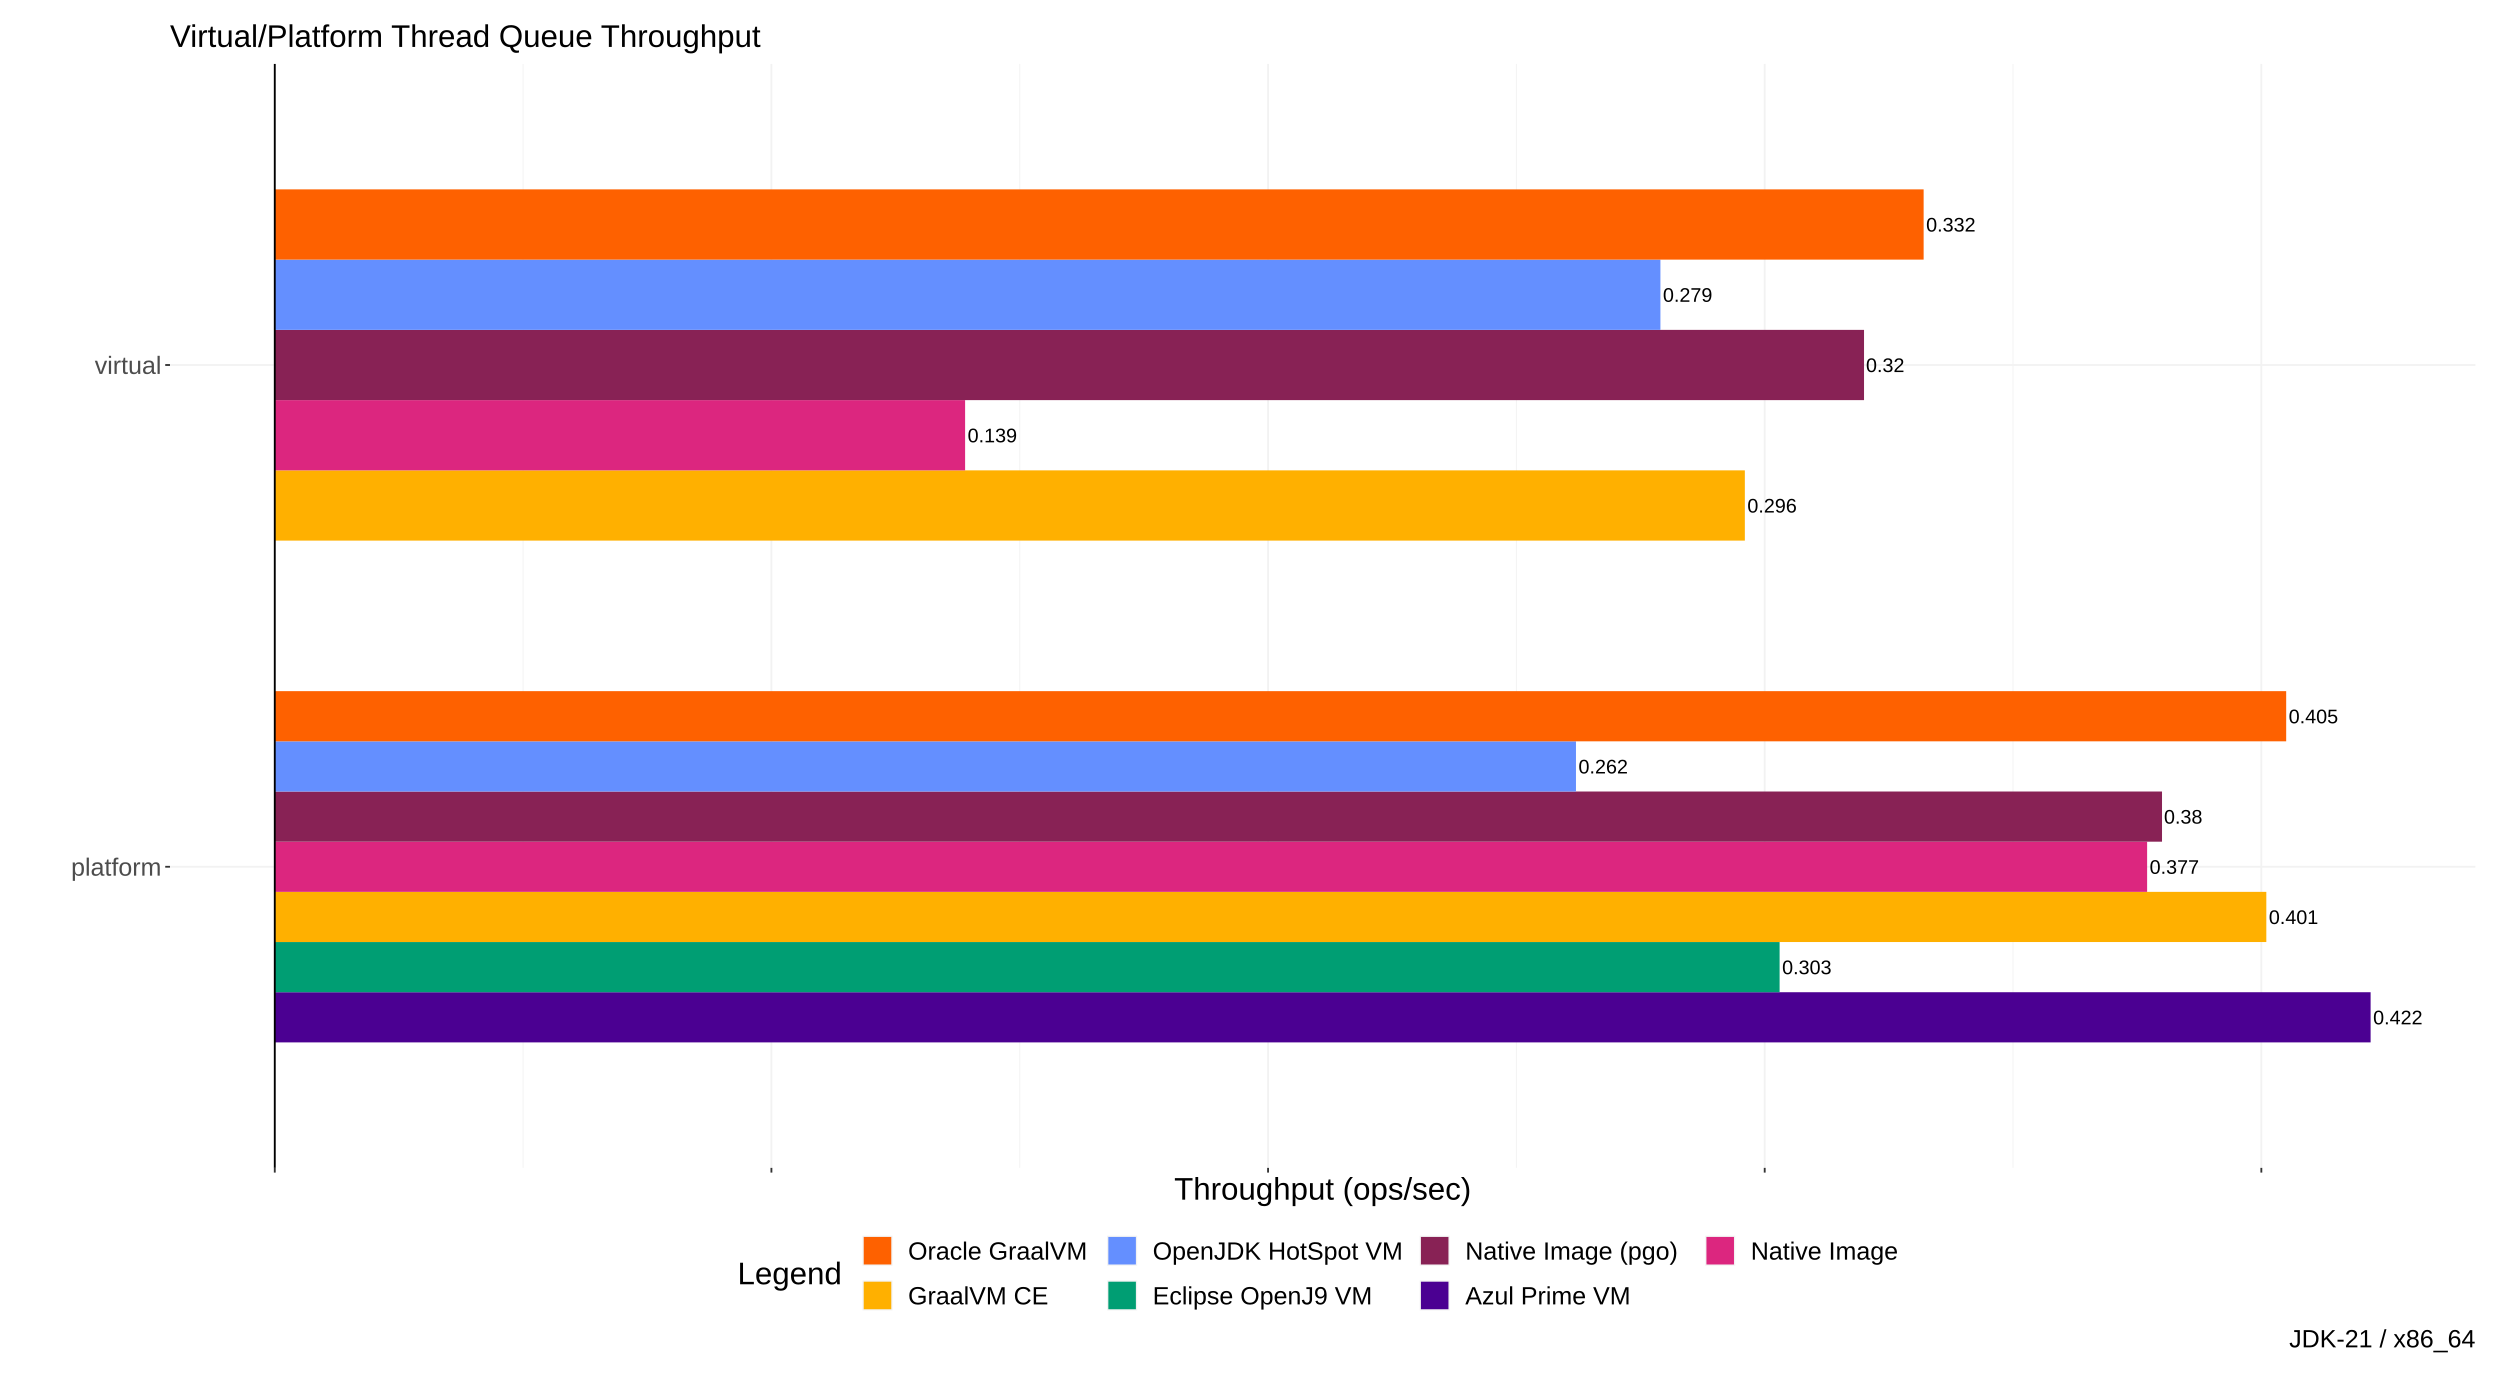
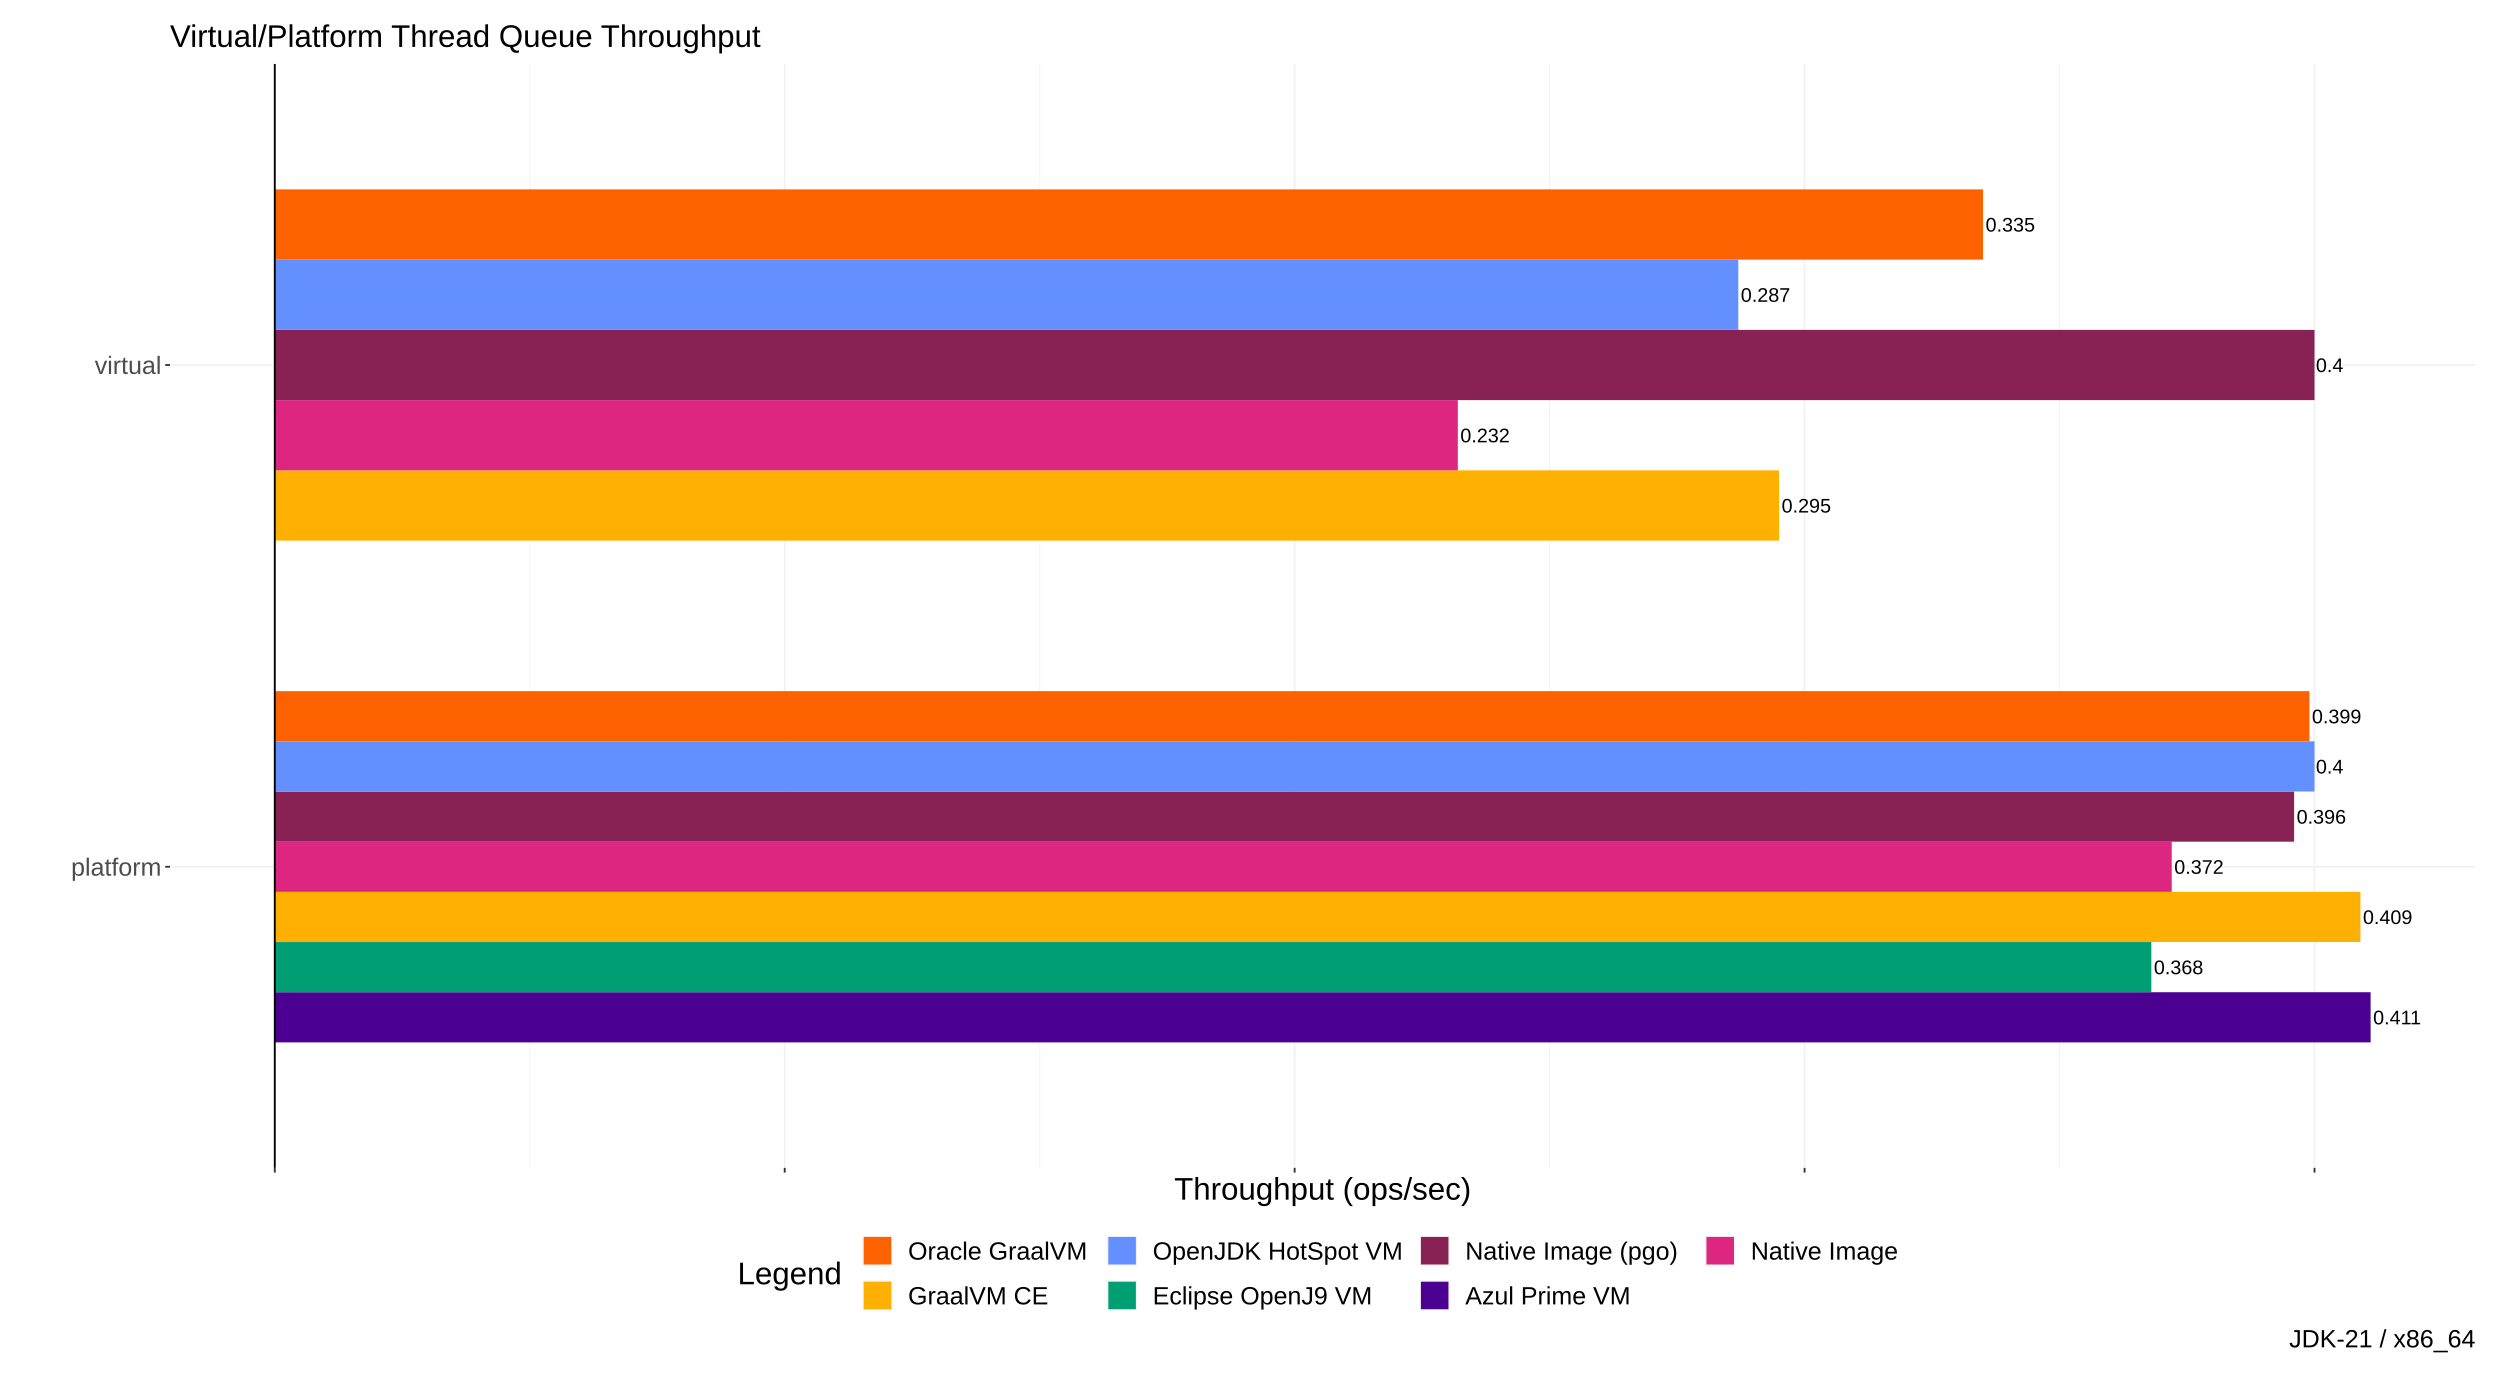
<svg xmlns="http://www.w3.org/2000/svg" class="svglite" width="1440.00pt" height="793.70pt" viewBox="0 0 1440.00 793.70">
  <defs>
    <style type="text/css">
    .svglite line, .svglite polyline, .svglite polygon, .svglite path, .svglite rect, .svglite circle {
      fill: none;
      stroke: #000000;
      stroke-linecap: round;
      stroke-linejoin: round;
      stroke-miterlimit: 10.00;
    }
    .svglite text {
      white-space: pre;
    }
  </style>
  </defs>
  <rect width="100%" height="100%" style="stroke: none; fill: #FFFFFF;" />
  <defs>
    <clipPath id="cpMC4wMHwxNDQwLjAwfDAuMDB8NzkzLjcw">
      <rect x="0.00" y="0.00" width="1440.00" height="793.70" />
    </clipPath>
  </defs>
  <g clip-path="url(#cpMC4wMHwxNDQwLjAwfDAuMDB8NzkzLjcw)">
    <rect x="0.00" y="0.00" width="1440.00" height="793.70" style="stroke-width: 1.07; stroke: #FFFFFF; fill: #FFFFFF;" />
    <rect x="97.91" y="36.82" width="1327.92" height="635.85" style="stroke-width: 1.07; stroke: none;" />
-     <polyline points="301.30,672.68 301.30,36.82 " style="stroke-width: 0.53; stroke: #F2F2F2; stroke-linecap: butt;" />
-     <polyline points="587.37,672.68 587.37,36.82 " style="stroke-width: 0.53; stroke: #F2F2F2; stroke-linecap: butt;" />
-     <polyline points="873.43,672.68 873.43,36.82 " style="stroke-width: 0.53; stroke: #F2F2F2; stroke-linecap: butt;" />
-     <polyline points="1159.50,672.68 1159.50,36.82 " style="stroke-width: 0.53; stroke: #F2F2F2; stroke-linecap: butt;" />
+     <polyline points="305.13,672.68 305.13,36.82 " style="stroke-width: 0.53; stroke: #F2F2F2; stroke-linecap: butt;" />
+     <polyline points="598.85,672.68 598.85,36.82 " style="stroke-width: 0.53; stroke: #F2F2F2; stroke-linecap: butt;" />
+     <polyline points="892.57,672.68 892.57,36.82 " style="stroke-width: 0.53; stroke: #F2F2F2; stroke-linecap: butt;" />
+     <polyline points="1186.30,672.68 1186.30,36.82 " style="stroke-width: 0.53; stroke: #F2F2F2; stroke-linecap: butt;" />
    <polyline points="97.91,499.26 1425.83,499.26 " style="stroke-width: 1.07; stroke: #F2F2F2; stroke-linecap: butt;" />
    <polyline points="97.91,210.24 1425.83,210.24 " style="stroke-width: 1.07; stroke: #F2F2F2; stroke-linecap: butt;" />
    <polyline points="158.27,672.68 158.27,36.82 " style="stroke-width: 1.07; stroke: #F2F2F2; stroke-linecap: butt;" />
-     <polyline points="444.33,672.68 444.33,36.82 " style="stroke-width: 1.07; stroke: #F2F2F2; stroke-linecap: butt;" />
-     <polyline points="730.40,672.68 730.40,36.82 " style="stroke-width: 1.07; stroke: #F2F2F2; stroke-linecap: butt;" />
-     <polyline points="1016.47,672.68 1016.47,36.82 " style="stroke-width: 1.07; stroke: #F2F2F2; stroke-linecap: butt;" />
-     <polyline points="1302.53,672.68 1302.53,36.82 " style="stroke-width: 1.07; stroke: #F2F2F2; stroke-linecap: butt;" />
+     <polyline points="451.99,672.68 451.99,36.82 " style="stroke-width: 1.07; stroke: #F2F2F2; stroke-linecap: butt;" />
+     <polyline points="745.71,672.68 745.71,36.82 " style="stroke-width: 1.07; stroke: #F2F2F2; stroke-linecap: butt;" />
+     <polyline points="1039.43,672.68 1039.43,36.82 " style="stroke-width: 1.07; stroke: #F2F2F2; stroke-linecap: butt;" />
+     <polyline points="1333.16,672.68 1333.16,36.82 " style="stroke-width: 1.07; stroke: #F2F2F2; stroke-linecap: butt;" />
    <rect x="158.27" y="571.52" width="1207.20" height="28.90" style="stroke-width: 1.07; stroke: none; stroke-linecap: butt; stroke-linejoin: miter; fill: #4B0092;" />
-     <rect x="158.27" y="542.62" width="866.78" height="28.90" style="stroke-width: 1.07; stroke: none; stroke-linecap: butt; stroke-linejoin: miter; fill: #009E73;" />
-     <rect x="158.27" y="513.71" width="1147.13" height="28.90" style="stroke-width: 1.07; stroke: none; stroke-linecap: butt; stroke-linejoin: miter; fill: #FFB000;" />
-     <rect x="158.27" y="270.93" width="846.76" height="40.46" style="stroke-width: 1.07; stroke: none; stroke-linecap: butt; stroke-linejoin: miter; fill: #FFB000;" />
-     <rect x="158.27" y="230.47" width="397.63" height="40.46" style="stroke-width: 1.07; stroke: none; stroke-linecap: butt; stroke-linejoin: miter; fill: #DC267F;" />
-     <rect x="158.27" y="484.81" width="1078.47" height="28.90" style="stroke-width: 1.07; stroke: none; stroke-linecap: butt; stroke-linejoin: miter; fill: #DC267F;" />
-     <rect x="158.27" y="455.91" width="1087.05" height="28.90" style="stroke-width: 1.07; stroke: none; stroke-linecap: butt; stroke-linejoin: miter; fill: #882255;" />
-     <rect x="158.27" y="190.01" width="915.41" height="40.46" style="stroke-width: 1.07; stroke: none; stroke-linecap: butt; stroke-linejoin: miter; fill: #882255;" />
-     <rect x="158.27" y="149.54" width="798.13" height="40.46" style="stroke-width: 1.07; stroke: none; stroke-linecap: butt; stroke-linejoin: miter; fill: #648FFF;" />
-     <rect x="158.27" y="427.01" width="749.49" height="28.90" style="stroke-width: 1.07; stroke: none; stroke-linecap: butt; stroke-linejoin: miter; fill: #648FFF;" />
-     <rect x="158.27" y="109.08" width="949.74" height="40.46" style="stroke-width: 1.07; stroke: none; stroke-linecap: butt; stroke-linejoin: miter; fill: #FE6100;" />
-     <rect x="158.27" y="398.10" width="1158.57" height="28.90" style="stroke-width: 1.07; stroke: none; stroke-linecap: butt; stroke-linejoin: miter; fill: #FE6100;" />
-     <text x="1366.92" y="590.03" style="font-size: 11.38px; font-family: &quot;Liberation Sans&quot;;" textLength="29.08px" lengthAdjust="spacingAndGlyphs">0.422</text>
-     <text x="1026.50" y="561.13" style="font-size: 11.38px; font-family: &quot;Liberation Sans&quot;;" textLength="29.08px" lengthAdjust="spacingAndGlyphs">0.303</text>
-     <text x="1306.85" y="532.23" style="font-size: 11.38px; font-family: &quot;Liberation Sans&quot;;" textLength="29.08px" lengthAdjust="spacingAndGlyphs">0.401</text>
-     <text x="1006.48" y="295.23" style="font-size: 11.38px; font-family: &quot;Liberation Sans&quot;;" textLength="29.08px" lengthAdjust="spacingAndGlyphs">0.296</text>
-     <text x="557.35" y="254.77" style="font-size: 11.38px; font-family: &quot;Liberation Sans&quot;;" textLength="29.08px" lengthAdjust="spacingAndGlyphs">0.139</text>
-     <text x="1238.19" y="503.33" style="font-size: 11.38px; font-family: &quot;Liberation Sans&quot;;" textLength="29.08px" lengthAdjust="spacingAndGlyphs">0.377</text>
-     <text x="1246.45" y="474.42" style="font-size: 11.38px; font-family: &quot;Liberation Sans&quot;;" textLength="22.57px" lengthAdjust="spacingAndGlyphs">0.38</text>
-     <text x="1074.81" y="214.30" style="font-size: 11.38px; font-family: &quot;Liberation Sans&quot;;" textLength="22.57px" lengthAdjust="spacingAndGlyphs">0.32</text>
-     <text x="957.85" y="173.84" style="font-size: 11.38px; font-family: &quot;Liberation Sans&quot;;" textLength="29.08px" lengthAdjust="spacingAndGlyphs">0.279</text>
-     <text x="909.21" y="445.52" style="font-size: 11.38px; font-family: &quot;Liberation Sans&quot;;" textLength="29.08px" lengthAdjust="spacingAndGlyphs">0.262</text>
-     <text x="1109.46" y="133.38" style="font-size: 11.38px; font-family: &quot;Liberation Sans&quot;;" textLength="29.08px" lengthAdjust="spacingAndGlyphs">0.332</text>
-     <text x="1318.29" y="416.62" style="font-size: 11.38px; font-family: &quot;Liberation Sans&quot;;" textLength="29.08px" lengthAdjust="spacingAndGlyphs">0.405</text>
+     <rect x="158.27" y="542.62" width="1080.90" height="28.90" style="stroke-width: 1.07; stroke: none; stroke-linecap: butt; stroke-linejoin: miter; fill: #009E73;" />
+     <rect x="158.27" y="513.71" width="1201.33" height="28.90" style="stroke-width: 1.07; stroke: none; stroke-linecap: butt; stroke-linejoin: miter; fill: #FFB000;" />
+     <rect x="158.27" y="270.93" width="866.48" height="40.46" style="stroke-width: 1.07; stroke: none; stroke-linecap: butt; stroke-linejoin: miter; fill: #FFB000;" />
+     <rect x="158.27" y="230.47" width="681.44" height="40.46" style="stroke-width: 1.07; stroke: none; stroke-linecap: butt; stroke-linejoin: miter; fill: #DC267F;" />
+     <rect x="158.27" y="484.81" width="1092.65" height="28.90" style="stroke-width: 1.07; stroke: none; stroke-linecap: butt; stroke-linejoin: miter; fill: #DC267F;" />
+     <rect x="158.27" y="455.91" width="1163.14" height="28.90" style="stroke-width: 1.07; stroke: none; stroke-linecap: butt; stroke-linejoin: miter; fill: #882255;" />
+     <rect x="158.27" y="190.01" width="1174.89" height="40.46" style="stroke-width: 1.07; stroke: none; stroke-linecap: butt; stroke-linejoin: miter; fill: #882255;" />
+     <rect x="158.27" y="149.54" width="842.98" height="40.46" style="stroke-width: 1.07; stroke: none; stroke-linecap: butt; stroke-linejoin: miter; fill: #648FFF;" />
+     <rect x="158.27" y="427.01" width="1174.89" height="28.90" style="stroke-width: 1.07; stroke: none; stroke-linecap: butt; stroke-linejoin: miter; fill: #648FFF;" />
+     <rect x="158.27" y="109.08" width="983.97" height="40.46" style="stroke-width: 1.07; stroke: none; stroke-linecap: butt; stroke-linejoin: miter; fill: #FE6100;" />
+     <rect x="158.27" y="398.10" width="1171.95" height="28.90" style="stroke-width: 1.07; stroke: none; stroke-linecap: butt; stroke-linejoin: miter; fill: #FE6100;" />
+     <text x="1366.92" y="590.03" style="font-size: 11.38px; font-family: &quot;Liberation Sans&quot;;" textLength="29.08px" lengthAdjust="spacingAndGlyphs">0.411</text>
+     <text x="1240.62" y="561.13" style="font-size: 11.38px; font-family: &quot;Liberation Sans&quot;;" textLength="29.08px" lengthAdjust="spacingAndGlyphs">0.368</text>
+     <text x="1361.05" y="532.23" style="font-size: 11.38px; font-family: &quot;Liberation Sans&quot;;" textLength="29.08px" lengthAdjust="spacingAndGlyphs">0.409</text>
+     <text x="1026.20" y="295.23" style="font-size: 11.38px; font-family: &quot;Liberation Sans&quot;;" textLength="29.08px" lengthAdjust="spacingAndGlyphs">0.295</text>
+     <text x="841.16" y="254.77" style="font-size: 11.38px; font-family: &quot;Liberation Sans&quot;;" textLength="29.08px" lengthAdjust="spacingAndGlyphs">0.232</text>
+     <text x="1252.37" y="503.33" style="font-size: 11.38px; font-family: &quot;Liberation Sans&quot;;" textLength="29.08px" lengthAdjust="spacingAndGlyphs">0.372</text>
+     <text x="1322.86" y="474.42" style="font-size: 11.38px; font-family: &quot;Liberation Sans&quot;;" textLength="29.08px" lengthAdjust="spacingAndGlyphs">0.396</text>
+     <text x="1333.96" y="214.30" style="font-size: 11.38px; font-family: &quot;Liberation Sans&quot;;" textLength="16.06px" lengthAdjust="spacingAndGlyphs">0.4</text>
+     <text x="1002.70" y="173.84" style="font-size: 11.38px; font-family: &quot;Liberation Sans&quot;;" textLength="29.08px" lengthAdjust="spacingAndGlyphs">0.287</text>
+     <text x="1333.96" y="445.52" style="font-size: 11.38px; font-family: &quot;Liberation Sans&quot;;" textLength="16.06px" lengthAdjust="spacingAndGlyphs">0.4</text>
+     <text x="1143.69" y="133.38" style="font-size: 11.38px; font-family: &quot;Liberation Sans&quot;;" textLength="29.08px" lengthAdjust="spacingAndGlyphs">0.335</text>
+     <text x="1331.67" y="416.62" style="font-size: 11.38px; font-family: &quot;Liberation Sans&quot;;" textLength="29.08px" lengthAdjust="spacingAndGlyphs">0.399</text>
    <line x1="158.27" y1="672.68" x2="158.27" y2="36.82" style="stroke-width: 1.07; stroke-linecap: butt;" />
    <text x="92.97" y="504.40" text-anchor="end" style="font-size: 14.40px;fill: #4D4D4D; font-family: &quot;Liberation Sans&quot;;" textLength="58.89px" lengthAdjust="spacingAndGlyphs">platform</text>
    <text x="92.97" y="215.38" text-anchor="end" style="font-size: 14.40px;fill: #4D4D4D; font-family: &quot;Liberation Sans&quot;;" textLength="42.84px" lengthAdjust="spacingAndGlyphs">virtual</text>
    <polyline points="95.17,499.26 97.91,499.26 " style="stroke-width: 1.07; stroke: #333333; stroke-linecap: butt;" />
    <polyline points="95.17,210.24 97.91,210.24 " style="stroke-width: 1.07; stroke: #333333; stroke-linecap: butt;" />
    <polyline points="158.27,675.42 158.27,672.68 " style="stroke-width: 1.07; stroke: #333333; stroke-linecap: butt;" />
-     <polyline points="444.33,675.42 444.33,672.68 " style="stroke-width: 1.07; stroke: #333333; stroke-linecap: butt;" />
-     <polyline points="730.40,675.42 730.40,672.68 " style="stroke-width: 1.07; stroke: #333333; stroke-linecap: butt;" />
-     <polyline points="1016.47,675.42 1016.47,672.68 " style="stroke-width: 1.07; stroke: #333333; stroke-linecap: butt;" />
-     <polyline points="1302.53,675.42 1302.53,672.68 " style="stroke-width: 1.07; stroke: #333333; stroke-linecap: butt;" />
+     <polyline points="451.99,675.42 451.99,672.68 " style="stroke-width: 1.07; stroke: #333333; stroke-linecap: butt;" />
+     <polyline points="745.71,675.42 745.71,672.68 " style="stroke-width: 1.07; stroke: #333333; stroke-linecap: butt;" />
+     <polyline points="1039.43,675.42 1039.43,672.68 " style="stroke-width: 1.07; stroke: #333333; stroke-linecap: butt;" />
+     <polyline points="1333.16,675.42 1333.16,672.68 " style="stroke-width: 1.07; stroke: #333333; stroke-linecap: butt;" />
    <text x="761.87" y="691.01" text-anchor="middle" style="font-size: 18.00px; font-family: &quot;Liberation Sans&quot;;" textLength="181.67px" lengthAdjust="spacingAndGlyphs">Throughput (ops/sec)</text>
    <rect x="419.35" y="706.29" width="685.04" height="54.02" style="stroke-width: 1.07; stroke: none; fill: #FFFFFF;" />
    <text x="424.82" y="739.73" style="font-size: 18.00px; font-family: &quot;Liberation Sans&quot;;" textLength="63.01px" lengthAdjust="spacingAndGlyphs">Legend</text>
    <rect x="496.80" y="711.77" width="17.28" height="17.28" style="stroke-width: 1.07; stroke: none; fill: #F2F2F2;" />
    <rect x="497.51" y="712.48" width="15.86" height="15.86" style="stroke-width: 1.07; stroke: none; stroke-linecap: butt; stroke-linejoin: miter; fill: #FE6100;" />
    <rect x="637.70" y="711.77" width="17.28" height="17.28" style="stroke-width: 1.07; stroke: none; fill: #F2F2F2;" />
    <rect x="638.41" y="712.48" width="15.86" height="15.86" style="stroke-width: 1.07; stroke: none; stroke-linecap: butt; stroke-linejoin: miter; fill: #648FFF;" />
    <rect x="817.74" y="711.77" width="17.28" height="17.28" style="stroke-width: 1.07; stroke: none; fill: #F2F2F2;" />
    <rect x="818.45" y="712.48" width="15.86" height="15.86" style="stroke-width: 1.07; stroke: none; stroke-linecap: butt; stroke-linejoin: miter; fill: #882255;" />
    <rect x="982.20" y="711.77" width="17.28" height="17.28" style="stroke-width: 1.07; stroke: none; fill: #F2F2F2;" />
    <rect x="982.91" y="712.48" width="15.86" height="15.86" style="stroke-width: 1.07; stroke: none; stroke-linecap: butt; stroke-linejoin: miter; fill: #DC267F;" />
    <rect x="496.80" y="737.55" width="17.28" height="17.28" style="stroke-width: 1.07; stroke: none; fill: #F2F2F2;" />
    <rect x="497.51" y="738.26" width="15.86" height="15.86" style="stroke-width: 1.07; stroke: none; stroke-linecap: butt; stroke-linejoin: miter; fill: #FFB000;" />
    <rect x="637.70" y="737.55" width="17.28" height="17.28" style="stroke-width: 1.07; stroke: none; fill: #F2F2F2;" />
    <rect x="638.41" y="738.26" width="15.86" height="15.86" style="stroke-width: 1.07; stroke: none; stroke-linecap: butt; stroke-linejoin: miter; fill: #009E73;" />
    <rect x="817.74" y="737.55" width="17.28" height="17.28" style="stroke-width: 1.07; stroke: none; fill: #F2F2F2;" />
    <rect x="818.45" y="738.26" width="15.86" height="15.86" style="stroke-width: 1.07; stroke: none; stroke-linecap: butt; stroke-linejoin: miter; fill: #4B0092;" />
    <text x="523.04" y="725.55" style="font-size: 14.40px; font-family: &quot;Liberation Sans&quot;;" textLength="105.69px" lengthAdjust="spacingAndGlyphs">Oracle GraalVM</text>
    <text x="663.95" y="725.55" style="font-size: 14.40px; font-family: &quot;Liberation Sans&quot;;" textLength="144.83px" lengthAdjust="spacingAndGlyphs">OpenJDK HotSpot VM</text>
    <text x="843.99" y="725.55" style="font-size: 14.40px; font-family: &quot;Liberation Sans&quot;;" textLength="129.25px" lengthAdjust="spacingAndGlyphs">Native Image (pgo)</text>
    <text x="1008.45" y="725.55" style="font-size: 14.40px; font-family: &quot;Liberation Sans&quot;;" textLength="90.46px" lengthAdjust="spacingAndGlyphs">Native Image</text>
    <text x="523.04" y="751.33" style="font-size: 14.40px; font-family: &quot;Liberation Sans&quot;;" textLength="78.80px" lengthAdjust="spacingAndGlyphs">GraalVM CE</text>
    <text x="663.95" y="751.33" style="font-size: 14.40px; font-family: &quot;Liberation Sans&quot;;" textLength="124.62px" lengthAdjust="spacingAndGlyphs">Eclipse OpenJ9 VM</text>
    <text x="843.99" y="751.33" style="font-size: 14.40px; font-family: &quot;Liberation Sans&quot;;" textLength="97.67px" lengthAdjust="spacingAndGlyphs">Azul Prime VM</text>
    <text x="97.91" y="27.03" style="font-size: 18.00px; font-family: &quot;Liberation Sans&quot;;" textLength="367.48px" lengthAdjust="spacingAndGlyphs">Virtual/Platform Thread Queue Throughput</text>
    <text x="1425.83" y="776.07" text-anchor="end" style="font-size: 14.40px; font-family: &quot;Liberation Sans&quot;;" textLength="104.20px" lengthAdjust="spacingAndGlyphs">JDK-21 / x86_64</text>
  </g>
</svg>
